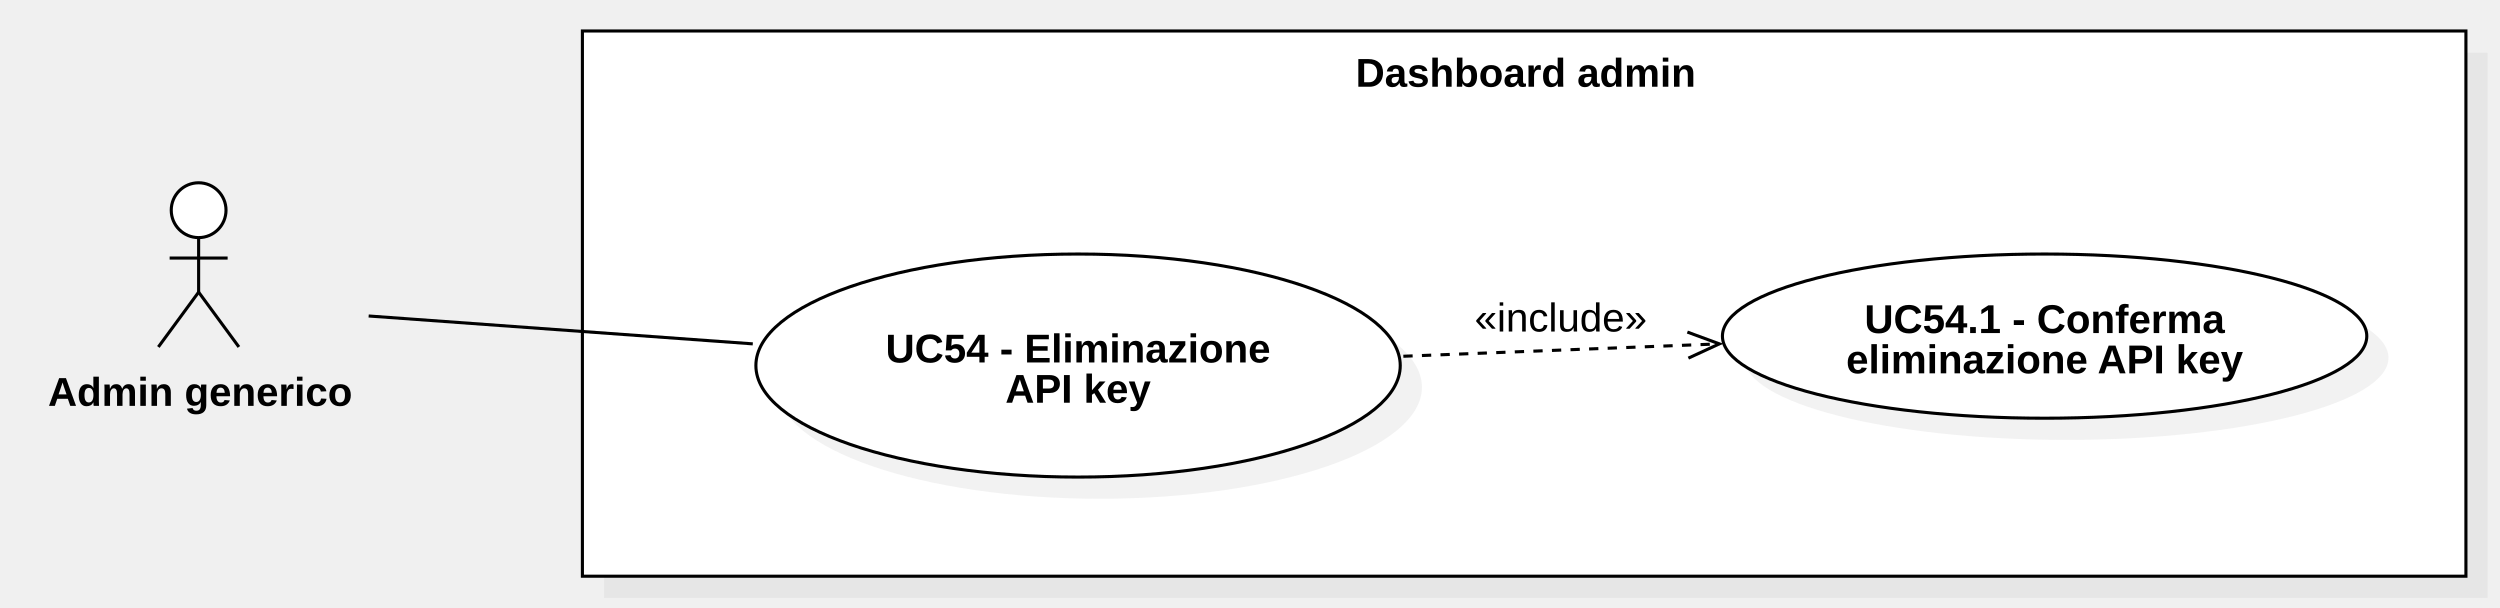
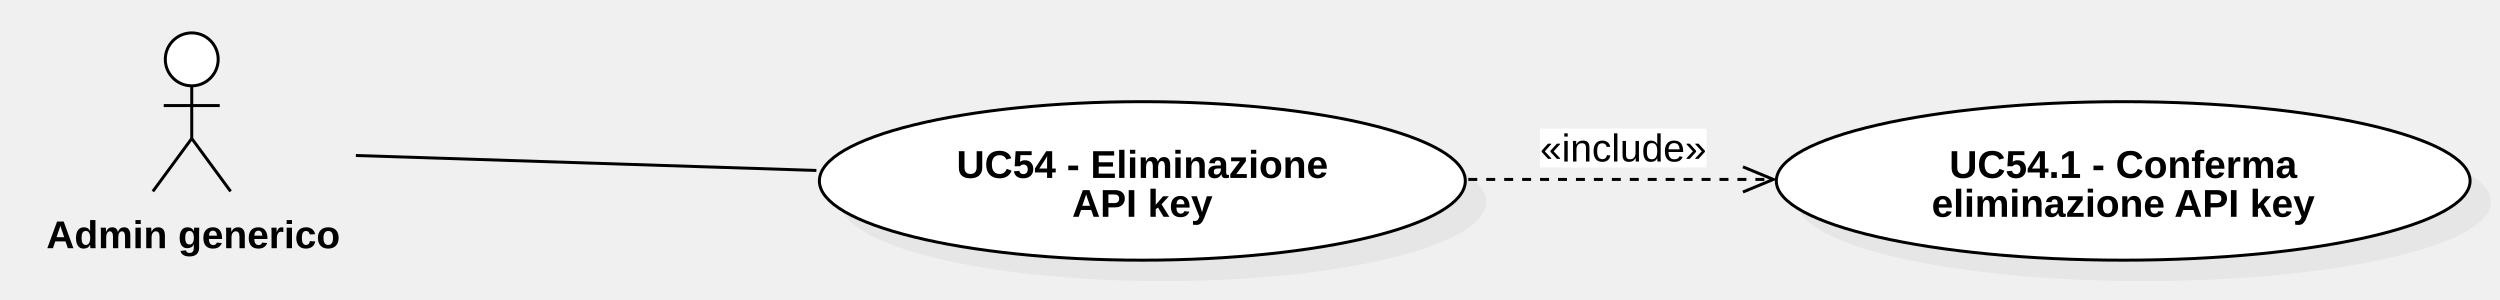
- <svg xmlns="http://www.w3.org/2000/svg" version="1.1" width="807" height="196">
+ <svg xmlns="http://www.w3.org/2000/svg" version="1.1" width="836" height="100">
  <defs />
  <g>
    <g>
-       <rect fill="#C0C0C0" stroke="none" x="774" y="586" width="608" height="176" transform="matrix(1 0 0 1 -579 -569)" fill-opacity="0.2" />
+       <path fill="#ffffff" stroke="none" paint-order="stroke fill markers" d=" M 55.278 19.85 C 55.278 14.962 59.236 11 64.118 11 C 69 11 72.958 14.962 72.958 19.85 C 72.958 24.738 69 28.7 64.118 28.7 C 59.236 28.7 55.278 24.738 55.278 19.85 Z" />
    </g>
    <g>
-       <rect fill="#ffffff" stroke="none" x="767" y="579" width="608" height="176" transform="matrix(1 0 0 1 -579 -569)" />
+       <path fill="none" stroke="#000000" paint-order="fill stroke markers" d=" M 55.278 19.85 C 55.278 14.962 59.236 11 64.118 11 C 69 11 72.958 14.962 72.958 19.85 C 72.958 24.738 69 28.7 64.118 28.7 C 59.236 28.7 55.278 24.738 55.278 19.85 Z" stroke-miterlimit="10" stroke-dasharray="" />
    </g>
    <g>
-       <path fill="none" stroke="#000000" paint-order="fill stroke markers" d=" M 188 10 L 796 10 L 796 186 L 188 186 L 188 10 Z Z" stroke-miterlimit="10" stroke-dasharray="" />
+       <path fill="none" stroke="#000000" paint-order="fill stroke markers" d=" M 64.118 28.7 L 64.118 46.3" stroke-miterlimit="10" stroke-dasharray="" />
+     </g>
+     <g>
+       <path fill="none" stroke="#000000" paint-order="fill stroke markers" d=" M 54.758 35.3 L 73.478 35.3" stroke-miterlimit="10" stroke-dasharray="" />
+     </g>
+     <g>
+       <path fill="none" stroke="#000000" paint-order="fill stroke markers" d=" M 64.118 46.3 L 51.118 64" stroke-miterlimit="10" stroke-dasharray="" />
+     </g>
+     <g>
+       <path fill="none" stroke="#000000" paint-order="fill stroke markers" d=" M 64.118 46.3 L 77.118 64" stroke-miterlimit="10" stroke-dasharray="" />
    </g>
    <g>
      <g>
        <path fill="none" stroke="none" />
-         <text fill="#000000" stroke="none" font-family="Arial" font-size="13px" font-style="normal" font-weight="bold" text-decoration="undefined" x="1071.5" y="592.5" text-anchor="middle" dominant-baseline="central" transform="matrix(1 0 0 1 -579 -569)">Dashboard admin</text>
+         <text fill="#000000" stroke="none" font-family="Arial" font-size="13px" font-style="normal" font-weight="bold" text-decoration="undefined" x="295.618" y="635.5" text-anchor="middle" dominant-baseline="central" transform="matrix(1 0 0 1 -231 -557)">Admin generico</text>
      </g>
    </g>
    <g>
-       <path fill="#ffffff" stroke="none" paint-order="stroke fill markers" d=" M 55.278 67.85 C 55.278 62.962 59.236 59 64.118 59 C 69 59 72.958 62.962 72.958 67.85 C 72.958 72.738 69 76.7 64.118 76.7 C 59.236 76.7 55.278 72.738 55.278 67.85 Z" />
+       <path fill="#C0C0C0" stroke="none" paint-order="stroke fill markers" d=" M 281 67.5 C 281 52.864 329.353 41 389 41 C 448.647 41 497 52.864 497 67.5 C 497 82.136 448.647 94 389 94 C 329.353 94 281 82.136 281 67.5 Z" fill-opacity="0.2" />
    </g>
    <g>
-       <path fill="none" stroke="#000000" paint-order="fill stroke markers" d=" M 55.278 67.85 C 55.278 62.962 59.236 59 64.118 59 C 69 59 72.958 62.962 72.958 67.85 C 72.958 72.738 69 76.7 64.118 76.7 C 59.236 76.7 55.278 72.738 55.278 67.85 Z" stroke-miterlimit="10" stroke-dasharray="" />
+       <path fill="#ffffff" stroke="none" paint-order="stroke fill markers" d=" M 274 60.5 C 274 45.864 322.353 34 382 34 C 441.647 34 490 45.864 490 60.5 C 490 75.136 441.647 87 382 87 C 322.353 87 274 75.136 274 60.5 Z" />
    </g>
    <g>
-       <path fill="none" stroke="#000000" paint-order="fill stroke markers" d=" M 64.118 76.7 L 64.118 94.3" stroke-miterlimit="10" stroke-dasharray="" />
-     </g>
-     <g>
-       <path fill="none" stroke="#000000" paint-order="fill stroke markers" d=" M 54.758 83.3 L 73.478 83.3" stroke-miterlimit="10" stroke-dasharray="" />
-     </g>
-     <g>
-       <path fill="none" stroke="#000000" paint-order="fill stroke markers" d=" M 64.118 94.3 L 51.118 112" stroke-miterlimit="10" stroke-dasharray="" />
-     </g>
-     <g>
-       <path fill="none" stroke="#000000" paint-order="fill stroke markers" d=" M 64.118 94.3 L 77.118 112" stroke-miterlimit="10" stroke-dasharray="" />
+       <path fill="none" stroke="#000000" paint-order="fill stroke markers" d=" M 274 60.5 C 274 45.864 322.353 34 382 34 C 441.647 34 490 45.864 490 60.5 C 490 75.136 441.647 87 382 87 C 322.353 87 274 75.136 274 60.5 Z" stroke-miterlimit="10" stroke-dasharray="" />
    </g>
    <g>
      <g>
        <path fill="none" stroke="none" />
-         <text fill="#000000" stroke="none" font-family="Arial" font-size="13px" font-style="normal" font-weight="bold" text-decoration="undefined" x="643.618" y="695.5" text-anchor="middle" dominant-baseline="central" transform="matrix(1 0 0 1 -579 -569)">Admin generico</text>
+         <text fill="#000000" stroke="none" font-family="Arial" font-size="13px" font-style="normal" font-weight="bold" text-decoration="undefined" x="613" y="612" text-anchor="middle" dominant-baseline="central" transform="matrix(1 0 0 1 -231 -557)">UC54 - Eliminazione</text>
+         <text fill="#000000" stroke="none" font-family="Arial" font-size="13px" font-style="normal" font-weight="bold" text-decoration="undefined" x="613" y="625" text-anchor="middle" dominant-baseline="central" transform="matrix(1 0 0 1 -231 -557)">API key</text>
      </g>
    </g>
    <g>
-       <path fill="#C0C0C0" stroke="none" paint-order="stroke fill markers" d=" M 251 125 C 251 105.118 297.562 89 355 89 C 412.438 89 459 105.118 459 125 C 459 144.882 412.438 161 355 161 C 297.562 161 251 144.882 251 125 Z" fill-opacity="0.2" />
+       <path fill="#C0C0C0" stroke="none" paint-order="stroke fill markers" d=" M 601 67.5 C 601 52.864 652.935 41 717 41 C 781.065 41 833 52.864 833 67.5 C 833 82.136 781.065 94 717 94 C 652.935 94 601 82.136 601 67.5 Z" fill-opacity="0.2" />
    </g>
    <g>
-       <path fill="#ffffff" stroke="none" paint-order="stroke fill markers" d=" M 244 118 C 244 98.118 290.562 82 348 82 C 405.438 82 452 98.118 452 118 C 452 137.882 405.438 154 348 154 C 290.562 154 244 137.882 244 118 Z" />
+       <path fill="#ffffff" stroke="none" paint-order="stroke fill markers" d=" M 594 60.5 C 594 45.864 645.935 34 710 34 C 774.065 34 826 45.864 826 60.5 C 826 75.136 774.065 87 710 87 C 645.935 87 594 75.136 594 60.5 Z" />
    </g>
    <g>
-       <path fill="none" stroke="#000000" paint-order="fill stroke markers" d=" M 244 118 C 244 98.118 290.562 82 348 82 C 405.438 82 452 98.118 452 118 C 452 137.882 405.438 154 348 154 C 290.562 154 244 137.882 244 118 Z" stroke-miterlimit="10" stroke-dasharray="" />
+       <path fill="none" stroke="#000000" paint-order="fill stroke markers" d=" M 594 60.5 C 594 45.864 645.935 34 710 34 C 774.065 34 826 45.864 826 60.5 C 826 75.136 774.065 87 710 87 C 645.935 87 594 75.136 594 60.5 Z" stroke-miterlimit="10" stroke-dasharray="" />
    </g>
    <g>
      <g>
        <path fill="none" stroke="none" />
-         <text fill="#000000" stroke="none" font-family="Arial" font-size="13px" font-style="normal" font-weight="bold" text-decoration="undefined" x="927" y="681.5" text-anchor="middle" dominant-baseline="central" transform="matrix(1 0 0 1 -579 -569)">UC54 - Eliminazione</text>
-         <text fill="#000000" stroke="none" font-family="Arial" font-size="13px" font-style="normal" font-weight="bold" text-decoration="undefined" x="927" y="694.5" text-anchor="middle" dominant-baseline="central" transform="matrix(1 0 0 1 -579 -569)">API key</text>
+         <text fill="#000000" stroke="none" font-family="Arial" font-size="13px" font-style="normal" font-weight="bold" text-decoration="undefined" x="941" y="612" text-anchor="middle" dominant-baseline="central" transform="matrix(1 0 0 1 -231 -557)">UC54.1 - Conferma</text>
+         <text fill="#000000" stroke="none" font-family="Arial" font-size="13px" font-style="normal" font-weight="bold" text-decoration="undefined" x="941" y="625" text-anchor="middle" dominant-baseline="central" transform="matrix(1 0 0 1 -231 -557)">eliminazione API key</text>
      </g>
    </g>
    <g>
-       <path fill="none" stroke="#000000" paint-order="fill stroke markers" d=" M 453 115 L 555 111" stroke-miterlimit="10" stroke-dasharray="3" />
+       <path fill="none" stroke="#000000" paint-order="fill stroke markers" d=" M 491 60 L 593 60" stroke-miterlimit="10" stroke-dasharray="3" />
    </g>
    <g>
-       <path fill="none" stroke="#000000" paint-order="fill stroke markers" d=" M 545.01 115.605 L 555 111 L 544.68 107.192" stroke-miterlimit="10" stroke-dasharray="" />
+       <path fill="none" stroke="#000000" paint-order="fill stroke markers" d=" M 582.837 64.21 L 593 60 L 582.837 55.79" stroke-miterlimit="10" stroke-dasharray="" />
    </g>
    <g>
-       <rect fill="#ffffff" stroke="none" x="1055" y="665" width="55.656" height="13" transform="matrix(1 0 0 1 -579 -569)" />
+       <rect fill="#ffffff" stroke="none" x="746" y="600" width="55.656" height="13" transform="matrix(1 0 0 1 -231 -557)" />
    </g>
    <g>
      <g>
        <path fill="none" stroke="none" />
-         <text fill="#000000" stroke="none" font-family="Arial" font-size="13px" font-style="normal" font-weight="normal" text-decoration="undefined" x="1082.828" y="671.5" text-anchor="middle" dominant-baseline="central" transform="matrix(1 0 0 1 -579 -569)">«include»</text>
+         <text fill="#000000" stroke="none" font-family="Arial" font-size="13px" font-style="normal" font-weight="normal" text-decoration="undefined" x="773.828" y="606.5" text-anchor="middle" dominant-baseline="central" transform="matrix(1 0 0 1 -231 -557)">«include»</text>
      </g>
    </g>
    <g>
-       <path fill="none" stroke="#000000" paint-order="fill stroke markers" d=" M 243 111 L 119 102" stroke-miterlimit="10" stroke-dasharray="" />
-     </g>
-     <g>
-       <path fill="#C0C0C0" stroke="none" paint-order="stroke fill markers" d=" M 563 115.5 C 563 100.864 609.562 89 667 89 C 724.438 89 771 100.864 771 115.5 C 771 130.136 724.438 142 667 142 C 609.562 142 563 130.136 563 115.5 Z" fill-opacity="0.2" />
-     </g>
-     <g>
-       <path fill="#ffffff" stroke="none" paint-order="stroke fill markers" d=" M 556 108.5 C 556 93.864 602.562 82 660 82 C 717.438 82 764 93.864 764 108.5 C 764 123.136 717.438 135 660 135 C 602.562 135 556 123.136 556 108.5 Z" />
-     </g>
-     <g>
-       <path fill="none" stroke="#000000" paint-order="fill stroke markers" d=" M 556 108.5 C 556 93.864 602.562 82 660 82 C 717.438 82 764 93.864 764 108.5 C 764 123.136 717.438 135 660 135 C 602.562 135 556 123.136 556 108.5 Z" stroke-miterlimit="10" stroke-dasharray="" />
-     </g>
-     <g>
-       <g>
-         <path fill="none" stroke="none" />
-         <text fill="#000000" stroke="none" font-family="Arial" font-size="13px" font-style="normal" font-weight="bold" text-decoration="undefined" x="1239" y="672" text-anchor="middle" dominant-baseline="central" transform="matrix(1 0 0 1 -579 -569)">UC54.1 - Conferma</text>
-         <text fill="#000000" stroke="none" font-family="Arial" font-size="13px" font-style="normal" font-weight="bold" text-decoration="undefined" x="1239" y="685" text-anchor="middle" dominant-baseline="central" transform="matrix(1 0 0 1 -579 -569)">eliminazione API key</text>
-       </g>
+       <path fill="none" stroke="#000000" paint-order="fill stroke markers" d=" M 273 57 L 119 52" stroke-miterlimit="10" stroke-dasharray="" />
    </g>
  </g>
</svg>
